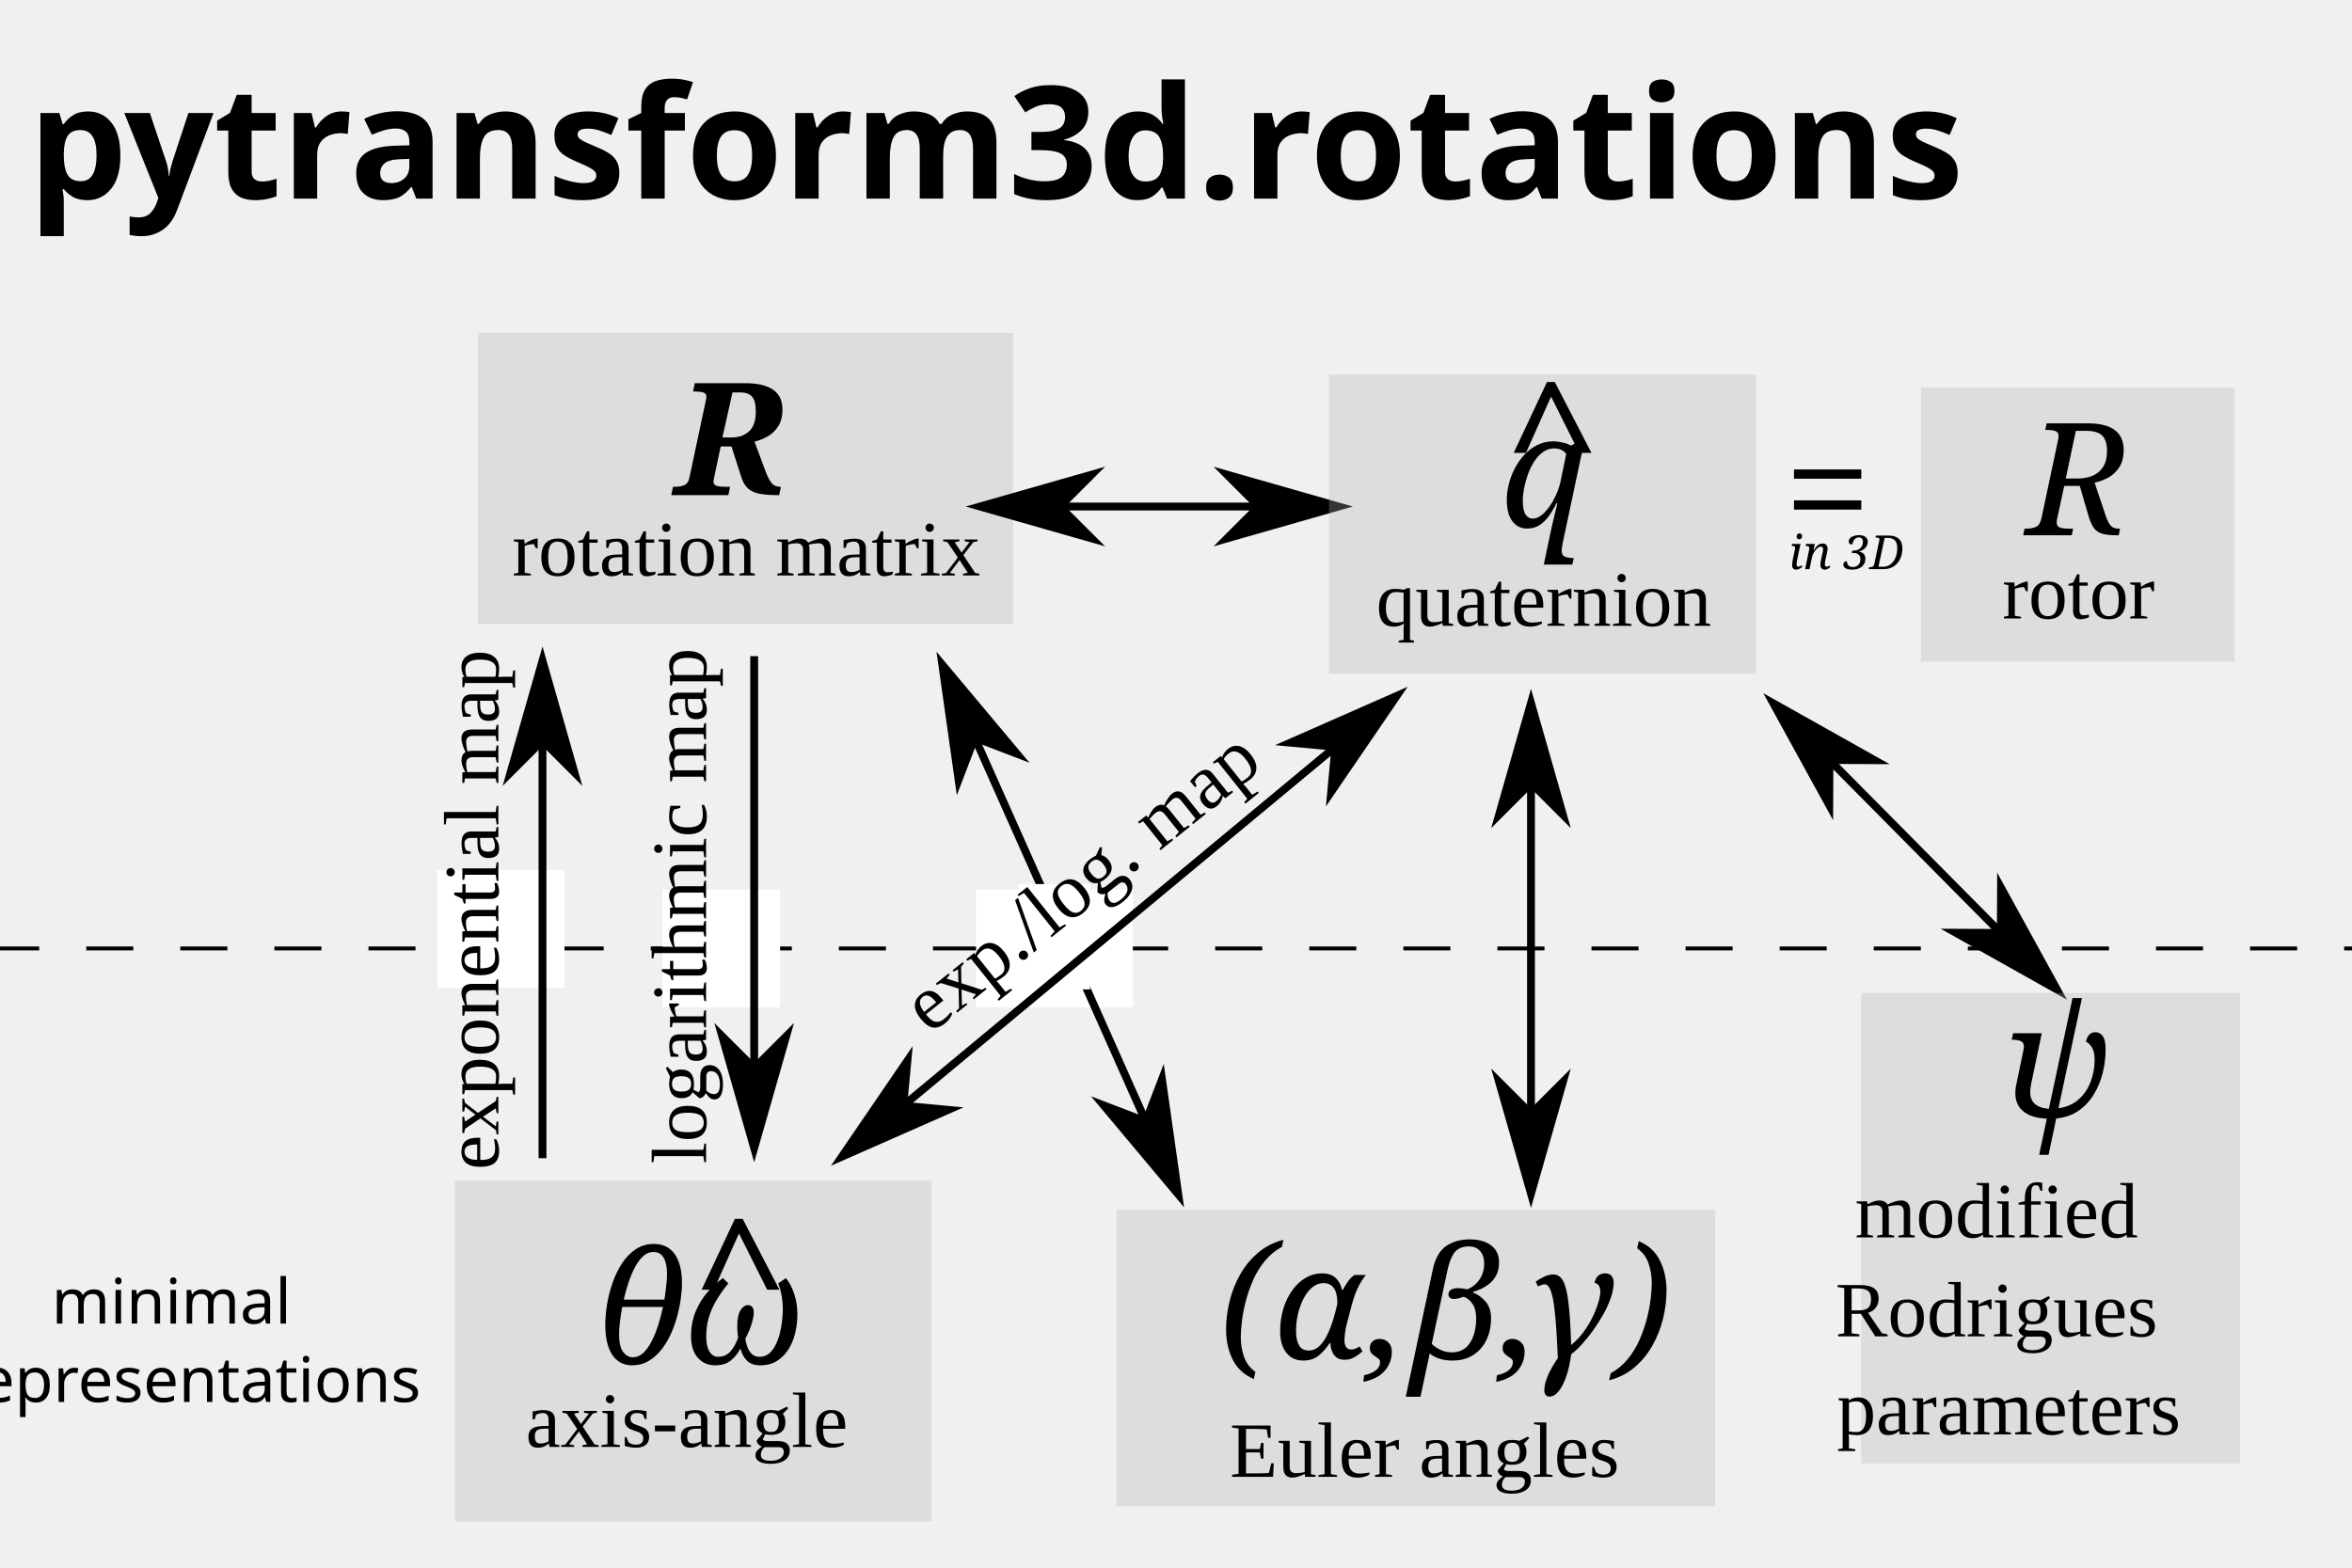
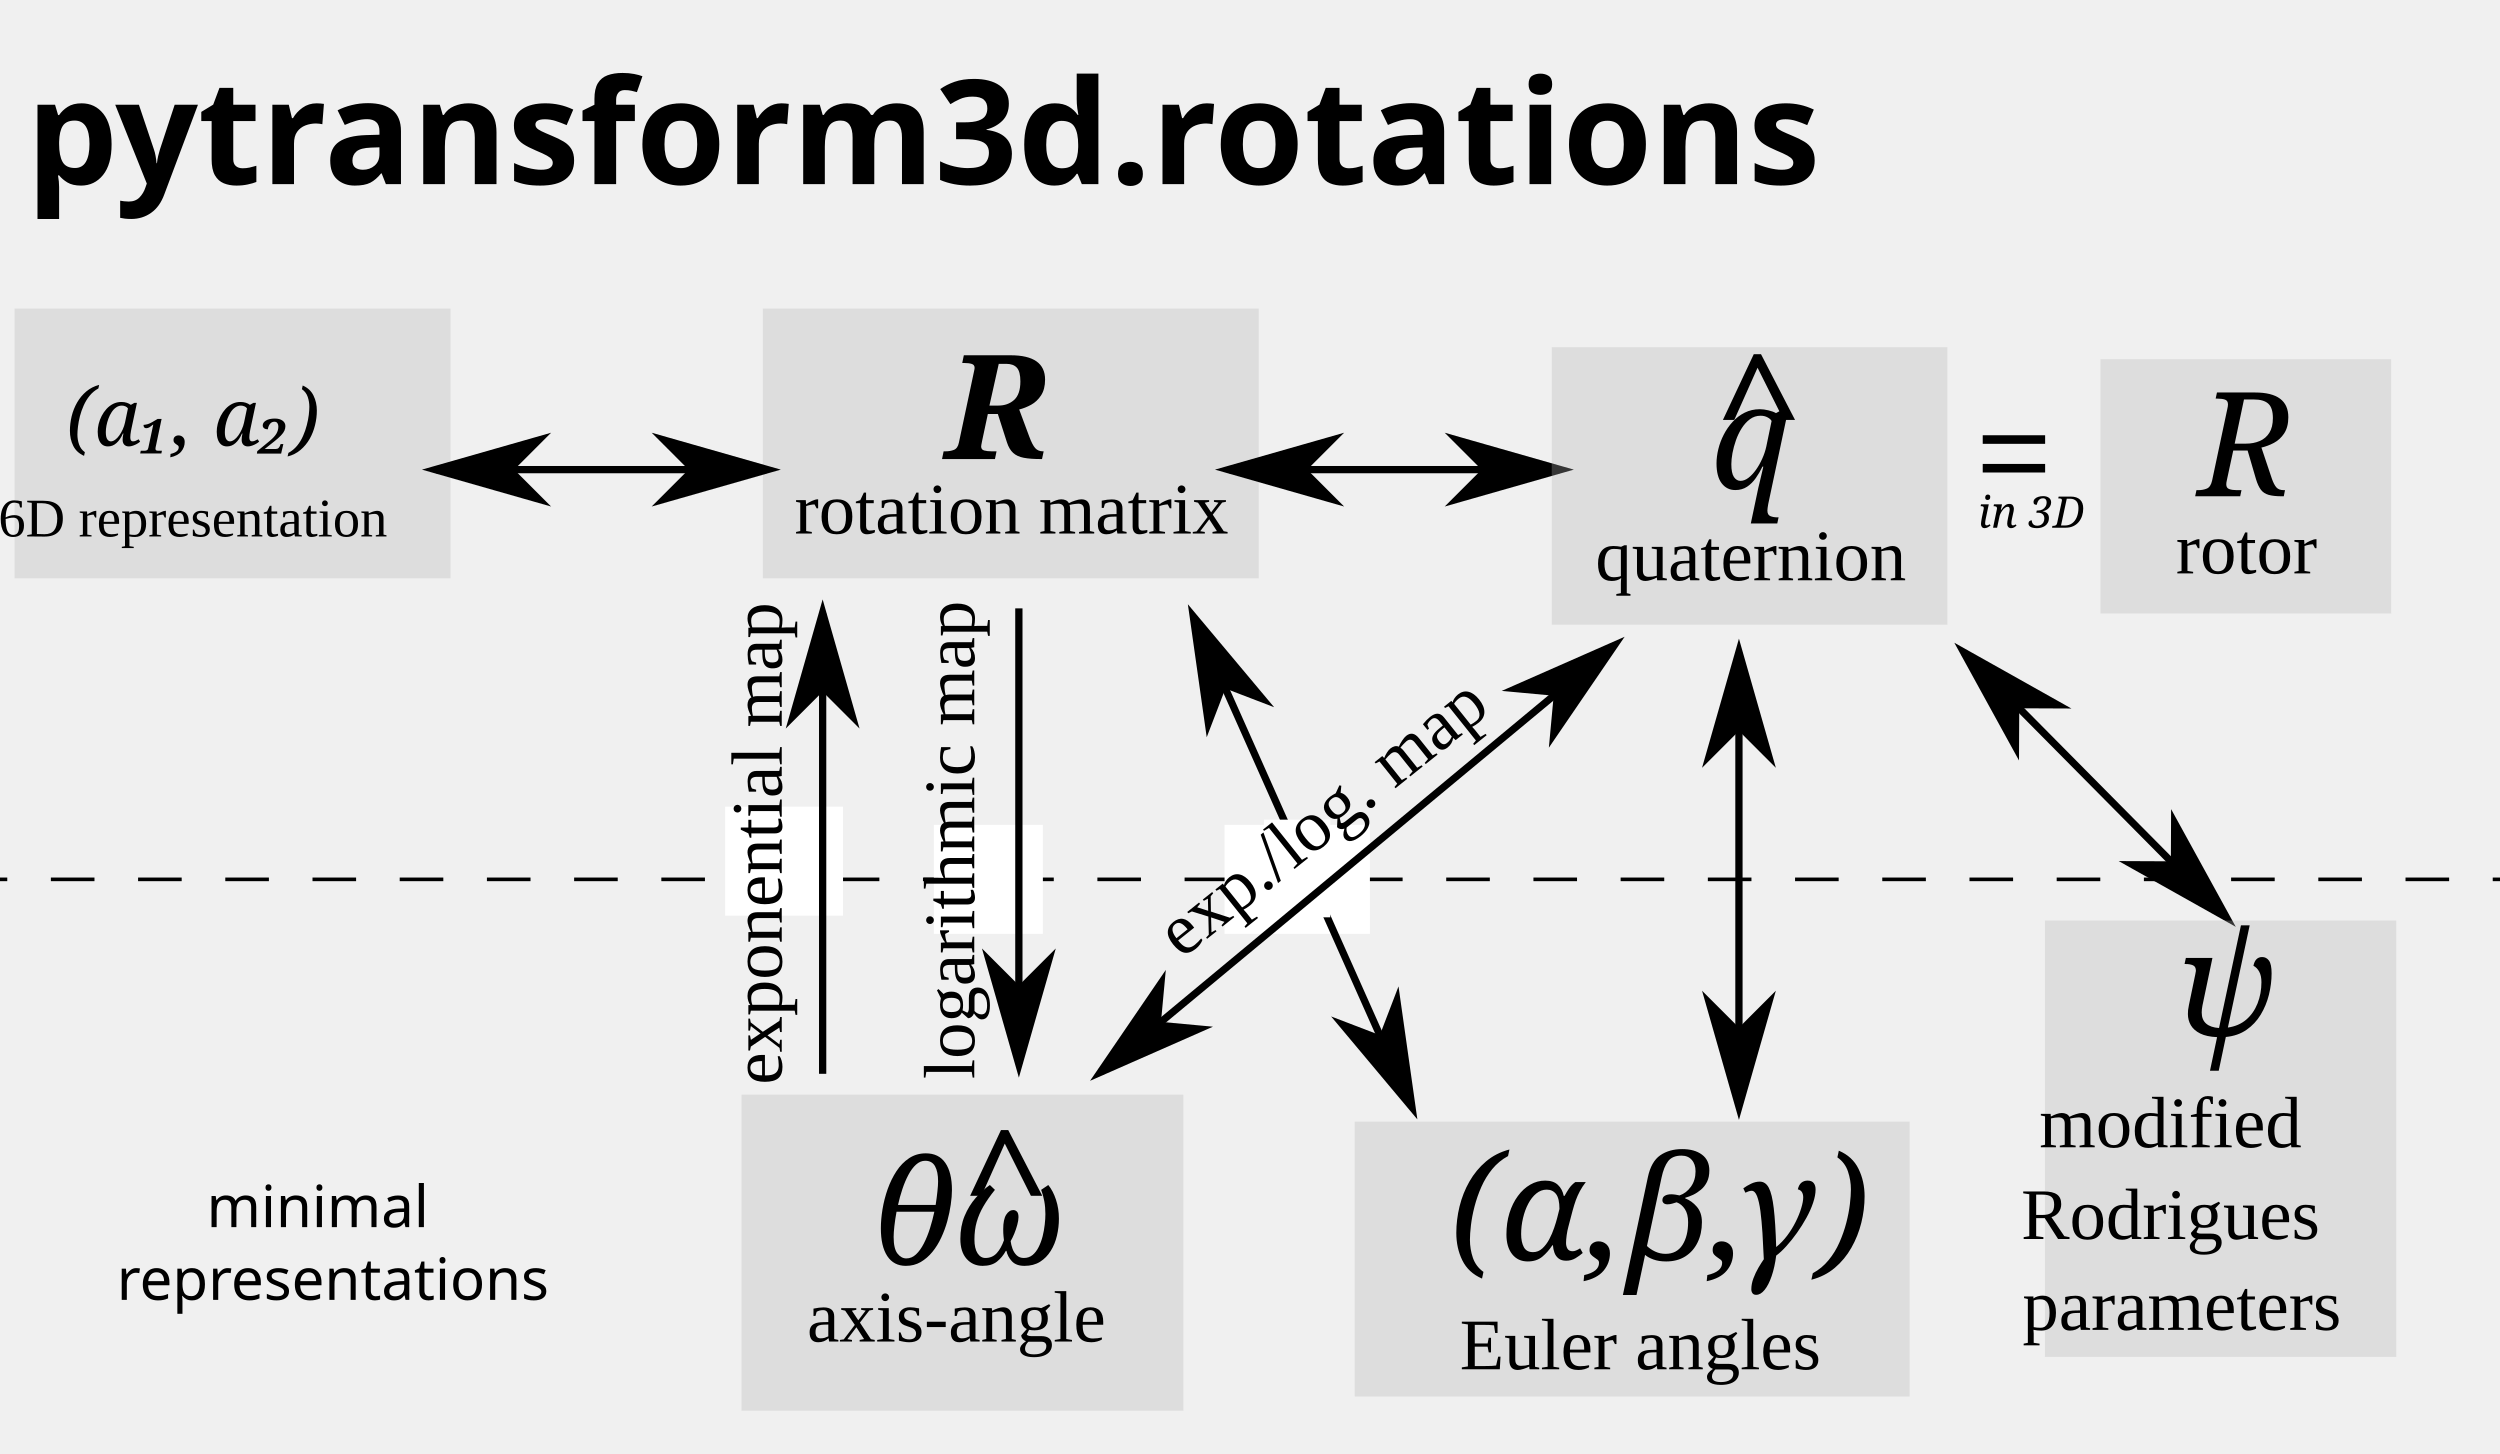
- <svg xmlns="http://www.w3.org/2000/svg" width="600" height="400" id="svg2" version="1.1">
+ <svg xmlns="http://www.w3.org/2000/svg" width="688" height="400" viewBox="-88 0 688 400" id="svg2" version="1.1">
  <defs id="defs4">
    <marker style="overflow:visible" id="Arrow1Lstart" refX="0.0" refY="0.0" orient="auto">
      <path transform="scale(0.8) translate(12.5,0)" style="fill-rule:evenodd;fill:context-stroke;stroke:context-stroke;stroke-width:1.0pt" d="M 0.0,0.0 L 5.0,-5.0 L -12.5,0.0 L 5.0,5.0 L 0.0,0.0 z " id="path17458" />
    </marker>
    <marker orient="auto" refY="0.0" refX="0.0" id="Arrow1Lend" style="overflow:visible;">
      <path id="path3927" d="M 0.0,0.0 L 5.0,-5.0 L -12.5,0.0 L 5.0,5.0 L 0.0,0.0 z " style="fill-rule:evenodd;stroke:#000000;stroke-width:1.0pt;" transform="scale(0.8) rotate(180) translate(12.5,0)" />
    </marker>
    <marker orient="auto" refY="0" refX="0" id="Arrow1Lend-2" style="overflow:visible">
      <path id="path3927-7" d="M 0,0 5,-5 -12.5,0 5,5 Z" style="fill-rule:evenodd;stroke:#000000;stroke-width:1pt" transform="matrix(-0.8,0,0,-0.8,-10,0)" />
    </marker>
    <marker orient="auto" refY="0" refX="0" id="Arrow1Lend-9" style="overflow:visible">
      <path id="path3927-3" d="M 0,0 5,-5 -12.5,0 5,5 Z" style="fill-rule:evenodd;stroke:#000000;stroke-width:1pt" transform="matrix(-0.8,0,0,-0.8,-10,0)" />
    </marker>
    <marker orient="auto" refY="0" refX="0" id="Arrow1Lend-9-3" style="overflow:visible">
      <path id="path3927-3-6" d="M 0,0 5,-5 -12.5,0 5,5 Z" style="fill-rule:evenodd;stroke:#000000;stroke-width:1pt" transform="matrix(-0.8,0,0,-0.8,-10,0)" />
    </marker>
    <marker orient="auto" refY="0" refX="0" id="Arrow1Lend-9-3-3" style="overflow:visible">
      <path id="path3927-3-6-6" d="M 0,0 5,-5 -12.5,0 5,5 Z" style="fill-rule:evenodd;stroke:#000000;stroke-width:1pt" transform="matrix(-0.8,0,0,-0.8,-10,0)" />
    </marker>
    <marker orient="auto" refY="0" refX="0" id="Arrow1Lend-5" style="overflow:visible">
      <path id="path3927-6" d="M 0,0 5,-5 -12.5,0 5,5 Z" style="fill-rule:evenodd;stroke:#000000;stroke-width:1pt" transform="matrix(-0.8,0,0,-0.8,-10,0)" />
    </marker>
    <marker orient="auto" refY="0" refX="0" id="Arrow1Lend-5-9" style="overflow:visible">
      <path id="path3927-6-1" d="M 0,0 5,-5 -12.5,0 5,5 Z" style="fill-rule:evenodd;stroke:#000000;stroke-width:1pt" transform="matrix(-0.8,0,0,-0.8,-10,0)" />
    </marker>
    <marker orient="auto" refY="0" refX="0" id="Arrow1Lend-55" style="overflow:visible">
      <path id="path3927-4" d="M 0,0 5,-5 -12.5,0 5,5 Z" style="fill-rule:evenodd;stroke:#000000;stroke-width:1pt" transform="matrix(-0.8,0,0,-0.8,-10,0)" />
    </marker>
    <marker style="overflow:visible" id="Arrow1Lstart-6" refX="0" refY="0" orient="auto">
      <path transform="matrix(0.8,0,0,0.8,10,0)" style="fill:context-stroke;fill-rule:evenodd;stroke:context-stroke;stroke-width:1pt" d="M 0,0 5,-5 -12.5,0 5,5 Z" id="path17458-5" />
    </marker>
    <marker orient="auto" refY="0" refX="0" id="Arrow1Lend-55-6" style="overflow:visible">
      <path id="path3927-4-9" d="M 0,0 5,-5 -12.5,0 5,5 Z" style="fill-rule:evenodd;stroke:#000000;stroke-width:1pt" transform="matrix(-0.8,0,0,-0.8,-10,0)" />
    </marker>
    <marker style="overflow:visible" id="Arrow1Lstart-6-7" refX="0" refY="0" orient="auto">
      <path transform="matrix(0.8,0,0,0.8,10,0)" style="fill:context-stroke;fill-rule:evenodd;stroke:context-stroke;stroke-width:1pt" d="M 0,0 5,-5 -12.5,0 5,5 Z" id="path17458-5-4" />
    </marker>
    <marker orient="auto" refY="0" refX="0" id="Arrow1Lend-55-6-5" style="overflow:visible">
      <path id="path3927-4-9-2" d="M 0,0 5,-5 -12.5,0 5,5 Z" style="fill-rule:evenodd;stroke:#000000;stroke-width:1pt" transform="matrix(-0.8,0,0,-0.8,-10,0)" />
    </marker>
    <marker style="overflow:visible" id="Arrow1Lstart-4" refX="0" refY="0" orient="auto">
      <path transform="matrix(0.8,0,0,0.8,10,0)" style="fill:context-stroke;fill-rule:evenodd;stroke:context-stroke;stroke-width:1pt" d="M 0,0 5,-5 -12.5,0 5,5 Z" id="path17458-7" />
    </marker>
    <marker orient="auto" refY="0" refX="0" id="Arrow1Lend-55-4" style="overflow:visible">
      <path id="path3927-4-4" d="M 0,0 5,-5 -12.5,0 5,5 Z" style="fill-rule:evenodd;stroke:#000000;stroke-width:1pt" transform="matrix(-0.8,0,0,-0.8,-10,0)" />
    </marker>
    <marker style="overflow:visible" id="Arrow1Lstart-6-7-7" refX="0" refY="0" orient="auto">
      <path transform="matrix(0.8,0,0,0.8,10,0)" style="fill:context-stroke;fill-rule:evenodd;stroke:context-stroke;stroke-width:1pt" d="M 0,0 5,-5 -12.5,0 5,5 Z" id="path17458-5-4-8" />
    </marker>
    <marker orient="auto" refY="0" refX="0" id="Arrow1Lend-55-6-5-6" style="overflow:visible">
      <path id="path3927-4-9-2-8" d="M 0,0 5,-5 -12.5,0 5,5 Z" style="fill-rule:evenodd;stroke:#000000;stroke-width:1pt" transform="matrix(-0.8,0,0,-0.8,-10,0)" />
    </marker>
    <marker orient="auto" refY="0" refX="0" id="Arrow1Lend-5-4" style="overflow:visible">
      <path id="path3927-6-3" d="M 0,0 5,-5 -12.5,0 5,5 Z" style="fill-rule:evenodd;stroke:#000000;stroke-width:1pt" transform="matrix(-0.8,0,0,-0.8,-10,0)" />
    </marker>
    <marker style="overflow:visible" id="Arrow1Lstart-6-4" refX="0" refY="0" orient="auto">
      <path transform="matrix(0.8,0,0,0.8,10,0)" style="fill:context-stroke;fill-rule:evenodd;stroke:context-stroke;stroke-width:1pt" d="M 0,0 5,-5 -12.5,0 5,5 Z" id="path17458-5-9" />
    </marker>
    <marker orient="auto" refY="0" refX="0" id="Arrow1Lend-55-6-2" style="overflow:visible">
      <path id="path3927-4-9-0" d="M 0,0 5,-5 -12.5,0 5,5 Z" style="fill-rule:evenodd;stroke:#000000;stroke-width:1pt" transform="matrix(-0.8,0,0,-0.8,-10,0)" />
    </marker>
    <marker orient="auto" refY="0" refX="0" id="Arrow1Lend-8" style="overflow:visible">
      <path id="path3927-9" d="M 0,0 5,-5 -12.5,0 5,5 Z" style="fill-rule:evenodd;stroke:#000000;stroke-width:1pt" transform="matrix(-0.8,0,0,-0.8,-10,0)" />
    </marker>
    <marker orient="auto" refY="0" refX="0" id="marker19736" style="overflow:visible">
      <path id="path19734" d="M 0,0 5,-5 -12.5,0 5,5 Z" style="fill-rule:evenodd;stroke:#000000;stroke-width:1pt" transform="matrix(-0.8,0,0,-0.8,-10,0)" />
    </marker>
  </defs>
  <g id="layer1" transform="translate(0,-652.3622)">
    <g id="g1080" transform="translate(-56.61674,-196.8605)">
      <rect style="opacity:0.3;fill:#b3b3b3;fill-opacity:1;stroke:none" id="rect3148-1" width="136.472" height="74.246" x="178.544" y="934.144" />
      <text xml:space="preserve" style="font-style:normal;font-weight:normal;line-height:0%;font-family:sans-serif;letter-spacing:0px;word-spacing:0px;fill:#000000;fill-opacity:1;stroke:none" x="228.785" y="975.553" id="text2985-2">
        <tspan id="tspan2987-7" x="228.785" y="975.553" style="font-style:italic;font-variant:normal;font-weight:bold;font-stretch:normal;font-size:40px;line-height:1.25;font-family:Serif;-inkscape-font-specification:'Serif Bold Italic'">R</tspan>
      </text>
      <text xml:space="preserve" style="font-style:normal;font-weight:normal;line-height:0%;font-family:sans-serif;letter-spacing:0px;word-spacing:0px;fill:#000000;fill-opacity:1;stroke:none" x="187.285" y="996.053" id="text2989-0">
        <tspan id="tspan2991-93" x="187.285" y="996.053" style="font-style:normal;font-variant:normal;font-weight:normal;font-stretch:normal;font-size:20px;line-height:1.25;font-family:'Times New Roman';-inkscape-font-specification:'Times New Roman'">rotation matrix</tspan>
      </text>
    </g>
+     <g id="g6drep">
+       <rect style="opacity:0.3;fill:#b3b3b3;fill-opacity:1;stroke:none" id="rect6drep" width="120" height="74.246" x="-84" y="737.284" />
+       <text xml:space="preserve" style="font-style:normal;font-weight:normal;line-height:0%;font-family:sans-serif;letter-spacing:0px;word-spacing:0px;fill:#000000;fill-opacity:1;stroke:none" x="-24" y="775" id="text6drep-sym">
+         <tspan id="tspan6drep-sym" x="-24" y="775" style="font-style:italic;font-variant:normal;font-weight:normal;font-stretch:normal;font-size:22px;line-height:1.25;font-family:serif;-inkscape-font-specification:'Serif Italic';text-align:center;text-anchor:middle">(a₁, a₂)</tspan>
+       </text>
+       <text xml:space="preserve" style="font-style:normal;font-weight:normal;line-height:0%;font-family:sans-serif;letter-spacing:0px;word-spacing:0px;fill:#000000;fill-opacity:1;stroke:none" x="-24" y="800" id="text6drep-name">
+         <tspan id="tspan6drep-name" x="-24" y="800" style="font-style:normal;font-variant:normal;font-weight:normal;font-stretch:normal;font-size:15px;line-height:1.25;font-family:'Times New Roman';-inkscape-font-specification:'Times New Roman';text-align:center;text-anchor:middle">6D representation</tspan>
+       </text>
+     </g>
+     <path style="fill:none;stroke:#000000;stroke-width:2;stroke-linecap:butt;stroke-linejoin:miter;stroke-miterlimit:4;stroke-dasharray:none;stroke-opacity:1;marker-start:url(#Arrow1Lstart);marker-end:url(#Arrow1Lend-55)" d="M 32,781.603 H 123" id="path6drep-arrow" />
    <g id="g16984" transform="translate(226.1238,62.9515)">
      <rect style="opacity:0.3;fill:#b3b3b3;fill-opacity:1;stroke:none;stroke-width:0.815" id="rect3144-3" width="152.735" height="75.66" x="58.69" y="898.082" />
      <text xml:space="preserve" style="font-style:normal;font-weight:normal;line-height:0%;font-family:sans-serif;letter-spacing:0px;word-spacing:0px;fill:#000000;fill-opacity:1;stroke:none" x="84.963" y="936.158" id="text2985-8-4-2">
        <tspan id="tspan2987-5-7-0" x="84.963" y="936.158" style="font-style:italic;font-variant:normal;font-weight:normal;font-stretch:normal;font-size:40px;line-height:1.25;font-family:serif;-inkscape-font-specification:'Serif Italic'">(α,β,γ)</tspan>
      </text>
      <text xml:space="preserve" style="font-style:normal;font-weight:normal;line-height:0%;font-family:sans-serif;letter-spacing:0px;word-spacing:0px;fill:#000000;fill-opacity:1;stroke:none" x="87.592" y="966.23" id="text2989-2-4-6">
        <tspan id="tspan2991-0-5-1" x="87.592" y="966.23" style="font-style:normal;font-variant:normal;font-weight:normal;font-stretch:normal;font-size:20px;line-height:1.25;font-family:'Times New Roman';-inkscape-font-specification:'Times New Roman'">Euler angles</tspan>
      </text>
    </g>
-     <path style="fill:none;stroke:#000000;stroke-width:1;stroke-linecap:butt;stroke-linejoin:miter;stroke-miterlimit:4;stroke-dasharray:12, 12;stroke-dashoffset:0;stroke-opacity:1" d="M 610,894.362 H 10 -10" id="path28502" />
+     <path style="fill:none;stroke:#000000;stroke-width:1;stroke-linecap:butt;stroke-linejoin:miter;stroke-miterlimit:4;stroke-dasharray:12, 12;stroke-dashoffset:0;stroke-opacity:1" d="M 610,894.362 H 10 -98" id="path28502" />
    <rect style="fill:#ffffff;fill-opacity:1;stroke:none;stroke-width:0.775;stroke-linejoin:round;stroke-miterlimit:4;stroke-dasharray:9.295, 9.295;stroke-dashoffset:0" id="rect28606-7" width="30" height="30" x="169" y="879.362" />
    <path style="fill:none;stroke:#000000;stroke-width:2;stroke-linecap:butt;stroke-linejoin:miter;stroke-miterlimit:4;stroke-dasharray:none;stroke-opacity:1;marker-end:url(#Arrow1Lend-8)" d="M 192.393,819.786 V 945.044" id="path3150-2" />
    <rect style="fill:#ffffff;fill-opacity:1;stroke:none;stroke-width:0.806;stroke-linejoin:round;stroke-miterlimit:4;stroke-dasharray:9.666, 9.666;stroke-dashoffset:0" id="rect28606" width="32.442" height="30" x="111.558" y="874.362" />
    <path style="fill:none;stroke:#000000;stroke-width:2;stroke-linecap:butt;stroke-linejoin:miter;stroke-miterlimit:4;stroke-dasharray:none;stroke-opacity:1;marker-end:url(#Arrow1Lend-8)" d="M 138.393,947.873 V 821.2" id="path4728-6" />
    <path style="fill:none;stroke:#000000;stroke-width:2;stroke-linecap:butt;stroke-linejoin:miter;stroke-miterlimit:4;stroke-dasharray:none;stroke-opacity:1;marker-start:url(#Arrow1Lstart);marker-end:url(#Arrow1Lend-55)" d="M 390.558,956.674 V 832.001" id="path4728-7" />
    <rect style="fill:#ffffff;fill-opacity:1;stroke:none;stroke-width:0.894;stroke-linejoin:round;stroke-miterlimit:4;stroke-dasharray:10.733, 10.733;stroke-dashoffset:0" id="rect28606-1" width="40" height="30" x="249" y="879.362" />
    <path style="fill:none;stroke:#000000;stroke-width:2;stroke-linecap:butt;stroke-linejoin:miter;stroke-miterlimit:4;stroke-dasharray:none;stroke-opacity:1;marker-start:url(#Arrow1Lstart-6);marker-end:url(#Arrow1Lend-55-6)" d="m 300.479,956.872 -60,-134.673" id="path4728-7-3" />
    <rect style="fill:#ffffff;stroke-width:1.699;stroke-linejoin:round" id="rect1351-5-8" width="18.261" height="26.877" x="259.831" y="877.934" />
    <path style="fill:none;stroke:#000000;stroke-width:2;stroke-linecap:butt;stroke-linejoin:miter;stroke-miterlimit:4;stroke-dasharray:none;stroke-opacity:1;marker-start:url(#Arrow1Lstart-6-4);marker-end:url(#Arrow1Lend-55-6-2)" d="M 214.962,947.325 356.115,830.078" id="path4728-7-3-6" />
    <path style="fill:none;stroke:#000000;stroke-width:2;stroke-linecap:butt;stroke-linejoin:miter;stroke-miterlimit:4;stroke-dasharray:none;stroke-opacity:1;marker-start:url(#Arrow1Lstart-6-7);marker-end:url(#Arrow1Lend-55-6-5)" d="m 524.558,904.674 -72,-72.673" id="path4728-7-3-5" />
    <path style="fill:none;stroke:#000000;stroke-width:2;stroke-linecap:butt;stroke-linejoin:miter;stroke-miterlimit:4;stroke-dasharray:none;stroke-opacity:1;marker-start:url(#Arrow1Lstart-6-7);marker-end:url(#Arrow1Lend-5-4)" d="m 250.244,781.603 h 91" id="path5648-2-1" />
-     <text xml:space="preserve" style="font-style:normal;font-weight:normal;line-height:0%;font-family:sans-serif;letter-spacing:0px;word-spacing:0px;fill:#000000;fill-opacity:1;stroke:none" x="7.192" y="703.031" id="text6041">
-       <tspan id="tspan6043" x="7.192" y="703.031" style="font-style:normal;font-variant:normal;font-weight:bold;font-stretch:normal;font-size:40px;line-height:1.25;font-family:sans-serif;-inkscape-font-specification:'Sans Bold'">pytransform3d.rotations</tspan>
+     <text xml:space="preserve" style="font-style:normal;font-weight:normal;line-height:0%;font-family:sans-serif;letter-spacing:0px;word-spacing:0px;fill:#000000;fill-opacity:1;stroke:none" x="-80.808" y="703.031" id="text6041">
+       <tspan id="tspan6043" x="-80.808" y="703.031" style="font-style:normal;font-variant:normal;font-weight:bold;font-stretch:normal;font-size:40px;line-height:1.25;font-family:sans-serif;-inkscape-font-specification:'Sans Bold'">pytransform3d.rotations</tspan>
    </text>
    <g id="g9860" transform="translate(-3.906387,-76.28306)">
      <rect style="opacity:0.3;fill:#b3b3b3;fill-opacity:1;stroke:none" id="rect3146-2" width="108.894" height="76.368" x="342.947" y="824.189" />
      <text xml:space="preserve" style="font-style:normal;font-weight:normal;line-height:0%;font-family:sans-serif;letter-spacing:0px;word-spacing:0px;fill:#000000;fill-opacity:1;stroke:none" x="386.573" y="863.1" id="text2985-4-8">
        <tspan id="tspan2987-8-9" x="386.573" y="863.1" style="font-style:italic;font-variant:normal;font-weight:normal;font-stretch:normal;font-size:40px;line-height:1.25;font-family:serif;-inkscape-font-specification:'Serif Italic'">q</tspan>
      </text>
      <text xml:space="preserve" style="font-style:normal;font-weight:normal;line-height:0%;font-family:sans-serif;letter-spacing:0px;word-spacing:0px;fill:#000000;fill-opacity:1;stroke:none" x="354.968" y="888.326" id="text2989-9-7">
        <tspan id="tspan2991-9-3" x="354.968" y="888.326" style="font-style:normal;font-variant:normal;font-weight:normal;font-stretch:normal;font-size:20px;line-height:1.25;font-family:'Times New Roman';-inkscape-font-specification:'Times New Roman'">quaternion</tspan>
      </text>
      <text xml:space="preserve" style="font-style:normal;font-weight:normal;line-height:0%;font-family:sans-serif;letter-spacing:0px;word-spacing:0px;fill:#000000;fill-opacity:1;stroke:none" x="388.538" y="854.887" id="text2985-4-4-6">
        <tspan id="tspan2987-8-1-1" x="388.538" y="854.887" style="font-style:normal;font-variant:normal;font-weight:normal;font-stretch:normal;font-size:40px;line-height:1.25;font-family:sans-serif;-inkscape-font-specification:sans-serif">^</tspan>
      </text>
    </g>
    <g id="g1013" transform="translate(14.19082,17.38997)" />
    <g id="g1013-6" transform="translate(54.54167,20.1731)">
      <rect style="opacity:0.3;fill:#b3b3b3;fill-opacity:1;stroke:none" id="rect3142-3-0" width="121.622" height="86.974" x="61.518" y="933.437" />
      <text xml:space="preserve" style="font-style:normal;font-weight:normal;line-height:0%;font-family:sans-serif;letter-spacing:0px;word-spacing:0px;fill:#000000;fill-opacity:1;stroke:none" x="97.669" y="980.147" id="text2985-8-67-6">
        <tspan id="tspan2987-5-5-2" x="97.669" y="980.147" style="font-style:italic;font-variant:normal;font-weight:normal;font-stretch:normal;font-size:40px;line-height:1.25;font-family:serif;-inkscape-font-specification:'Serif Italic'">θω</tspan>
      </text>
      <text xml:space="preserve" style="font-style:normal;font-weight:normal;line-height:0%;font-family:sans-serif;letter-spacing:0px;word-spacing:0px;fill:#000000;fill-opacity:1;stroke:none" x="79.563" y="1001.373" id="text2989-2-3-6">
        <tspan id="tspan2991-0-56-1" x="79.563" y="1001.373" style="font-style:normal;font-variant:normal;font-weight:normal;font-stretch:normal;font-size:20px;line-height:1.25;font-family:'Times New Roman';-inkscape-font-specification:'Times New Roman'">axis-angle</tspan>
      </text>
      <text xml:space="preserve" style="font-style:normal;font-weight:normal;line-height:0%;font-family:sans-serif;letter-spacing:0px;word-spacing:0px;fill:#000000;fill-opacity:1;stroke:none" x="122.924" y="971.953" id="text2985-4-4-2-2-8">
        <tspan id="tspan2987-8-1-0-9-7" x="122.924" y="971.953" style="font-style:normal;font-variant:normal;font-weight:normal;font-stretch:normal;font-size:40px;line-height:1.25;font-family:sans-serif;-inkscape-font-specification:sans-serif">^</tspan>
      </text>
    </g>
    <g id="g9927" transform="translate(81.74421,-36.57664)">
      <rect style="opacity:0.3;fill:#b3b3b3;fill-opacity:1;stroke:none;stroke-width:0.728" id="rect3142-5-2" width="80" height="70" x="408.306" y="787.775" />
      <text xml:space="preserve" style="font-style:normal;font-weight:normal;line-height:0%;font-family:sans-serif;letter-spacing:0px;word-spacing:0px;fill:#000000;fill-opacity:1;stroke:none" x="435.159" y="825.512" id="text2985-8-6-9">
        <tspan id="tspan2987-5-2-3" x="435.159" y="825.512" style="font-style:italic;font-variant:normal;font-weight:normal;font-stretch:normal;font-size:40px;line-height:1.25;font-family:serif;-inkscape-font-specification:'Serif Italic'">R</tspan>
      </text>
      <text xml:space="preserve" style="font-style:normal;font-weight:normal;line-height:0%;font-family:sans-serif;letter-spacing:0px;word-spacing:0px;fill:#000000;fill-opacity:1;stroke:none" x="429.053" y="846.739" id="text2989-2-9-1">
        <tspan id="tspan2991-0-1-9" x="429.053" y="846.739" style="font-style:normal;font-variant:normal;font-weight:normal;font-stretch:normal;font-size:20px;line-height:1.25;font-family:'Times New Roman';-inkscape-font-specification:'Times New Roman'">rotor</tspan>
      </text>
    </g>
    <g id="g16917" transform="translate(52.17853,47.50438)">
      <rect style="opacity:0.3;fill:#b3b3b3;fill-opacity:1;stroke:none;stroke-width:1.048" id="rect3142-5-3-5" width="96.686" height="120.094" x="422.59" y="858.187" />
      <text xml:space="preserve" style="font-style:normal;font-weight:normal;line-height:0%;font-family:sans-serif;letter-spacing:0px;word-spacing:0px;fill:#000000;fill-opacity:1;stroke:none" x="458.73" y="889.925" id="text2985-8-6-6-0">
        <tspan id="tspan2987-5-2-7-3" x="458.73" y="889.925" style="font-style:italic;font-variant:normal;font-weight:normal;font-stretch:normal;font-size:40px;line-height:1.25;font-family:serif;-inkscape-font-specification:'Serif Italic'">ψ</tspan>
      </text>
      <text xml:space="preserve" style="font-style:normal;font-weight:normal;line-height:0%;font-family:sans-serif;letter-spacing:0px;word-spacing:0px;fill:#000000;fill-opacity:1;stroke:none" x="471.185" y="920.576" id="text2989-2-9-5-6">
        <tspan id="tspan2991-0-1-3-1" x="471.185" y="920.576" style="font-style:normal;font-variant:normal;font-weight:normal;font-stretch:normal;font-size:20px;line-height:1.25;font-family:'Times New Roman';-inkscape-font-specification:'Times New Roman';text-align:center;text-anchor:middle">modified</tspan>
        <tspan x="471.185" y="945.838" style="font-style:normal;font-variant:normal;font-weight:normal;font-stretch:normal;font-size:20px;line-height:1.25;font-family:'Times New Roman';-inkscape-font-specification:'Times New Roman';text-align:center;text-anchor:middle" id="tspan3572-0">Rodrigues</tspan>
        <tspan x="471.185" y="970.838" style="font-style:normal;font-variant:normal;font-weight:normal;font-stretch:normal;font-size:20px;line-height:1.25;font-family:'Times New Roman';-inkscape-font-specification:'Times New Roman';text-align:center;text-anchor:middle" id="tspan3574-6">parameters</tspan>
      </text>
    </g>
    <g id="g16990" transform="translate(-7.114597,-35.58223)">
      <text xml:space="preserve" style="font-style:normal;font-weight:normal;line-height:0%;font-family:sans-serif;letter-spacing:0px;word-spacing:0px;fill:#000000;fill-opacity:1;stroke:none" x="462.168" y="827.134" id="text2985-8-6-9-4">
        <tspan id="tspan2987-5-2-3-7" x="462.168" y="827.134" style="font-style:italic;font-variant:normal;font-weight:normal;font-stretch:normal;font-size:40px;line-height:1.25;font-family:serif;-inkscape-font-specification:'Serif Italic'">=</tspan>
      </text>
      <text xml:space="preserve" style="font-style:normal;font-weight:normal;font-size:12px;line-height:0%;font-family:sans-serif;letter-spacing:0px;word-spacing:0px;fill:#000000;fill-opacity:1;stroke:none" x="463.426" y="833.168" id="text2985-8-6-9-4-8">
        <tspan id="tspan2987-5-2-3-7-4" x="463.426" y="833.168" style="font-style:italic;font-variant:normal;font-weight:normal;font-stretch:normal;font-size:12px;line-height:1.25;font-family:serif;-inkscape-font-specification:'Serif Italic'">in 3D</tspan>
      </text>
    </g>
    <text xml:space="preserve" style="font-style:normal;font-weight:normal;line-height:0%;font-family:sans-serif;letter-spacing:0px;word-spacing:0px;fill:#000000;fill-opacity:1;stroke:none" x="-950.861" y="127.131" id="text2989-0-6" transform="rotate(-90)">
      <tspan id="tspan2991-93-4" x="-950.861" y="127.131" style="font-style:normal;font-variant:normal;font-weight:normal;font-stretch:normal;font-size:20px;line-height:1.25;font-family:'Times New Roman';-inkscape-font-specification:'Times New Roman'">exponential map</tspan>
    </text>
    <text xml:space="preserve" style="font-style:normal;font-weight:normal;line-height:0%;font-family:sans-serif;letter-spacing:0px;word-spacing:0px;fill:#000000;fill-opacity:1;stroke:none" x="-386.975" y="863.847" id="text2989-0-6-0" transform="rotate(-38.63927)">
      <tspan id="tspan2991-93-4-4" x="-386.975" y="863.847" style="font-style:normal;font-variant:normal;font-weight:normal;font-stretch:normal;font-size:20px;line-height:1.25;font-family:'Times New Roman';-inkscape-font-specification:'Times New Roman'">exp./log. map</tspan>
    </text>
    <text xml:space="preserve" style="font-style:normal;font-weight:normal;line-height:0%;font-family:sans-serif;letter-spacing:0px;word-spacing:0px;fill:#000000;fill-opacity:1;stroke:none" x="-949.318" y="180.118" id="text2989-0-6-9" transform="rotate(-90)">
      <tspan id="tspan2991-93-4-5" x="-949.318" y="180.118" style="font-style:normal;font-variant:normal;font-weight:normal;font-stretch:normal;font-size:20px;line-height:1.25;font-family:'Times New Roman';-inkscape-font-specification:'Times New Roman'">logarithmic map</tspan>
    </text>
-     <text xml:space="preserve" style="font-size:16px;line-height:1.25;font-family:sans-serif" x="58.302" y="990.082" id="text31521">
-       <tspan x="58.302" y="990.082" id="tspan31523" style="text-align:center;text-anchor:middle">minimal</tspan>
-       <tspan x="58.302" y="1010.082" id="tspan32799" style="text-align:center;text-anchor:middle">representations</tspan>
+     <text xml:space="preserve" style="font-size:16px;line-height:1.25;font-family:sans-serif" x="14" y="990.082" id="text31521">
+       <tspan x="14" y="990.082" id="tspan31523" style="text-align:center;text-anchor:middle">minimal</tspan>
+       <tspan x="14" y="1010.082" id="tspan32799" style="text-align:center;text-anchor:middle">representations</tspan>
    </text>
  </g>
</svg>
